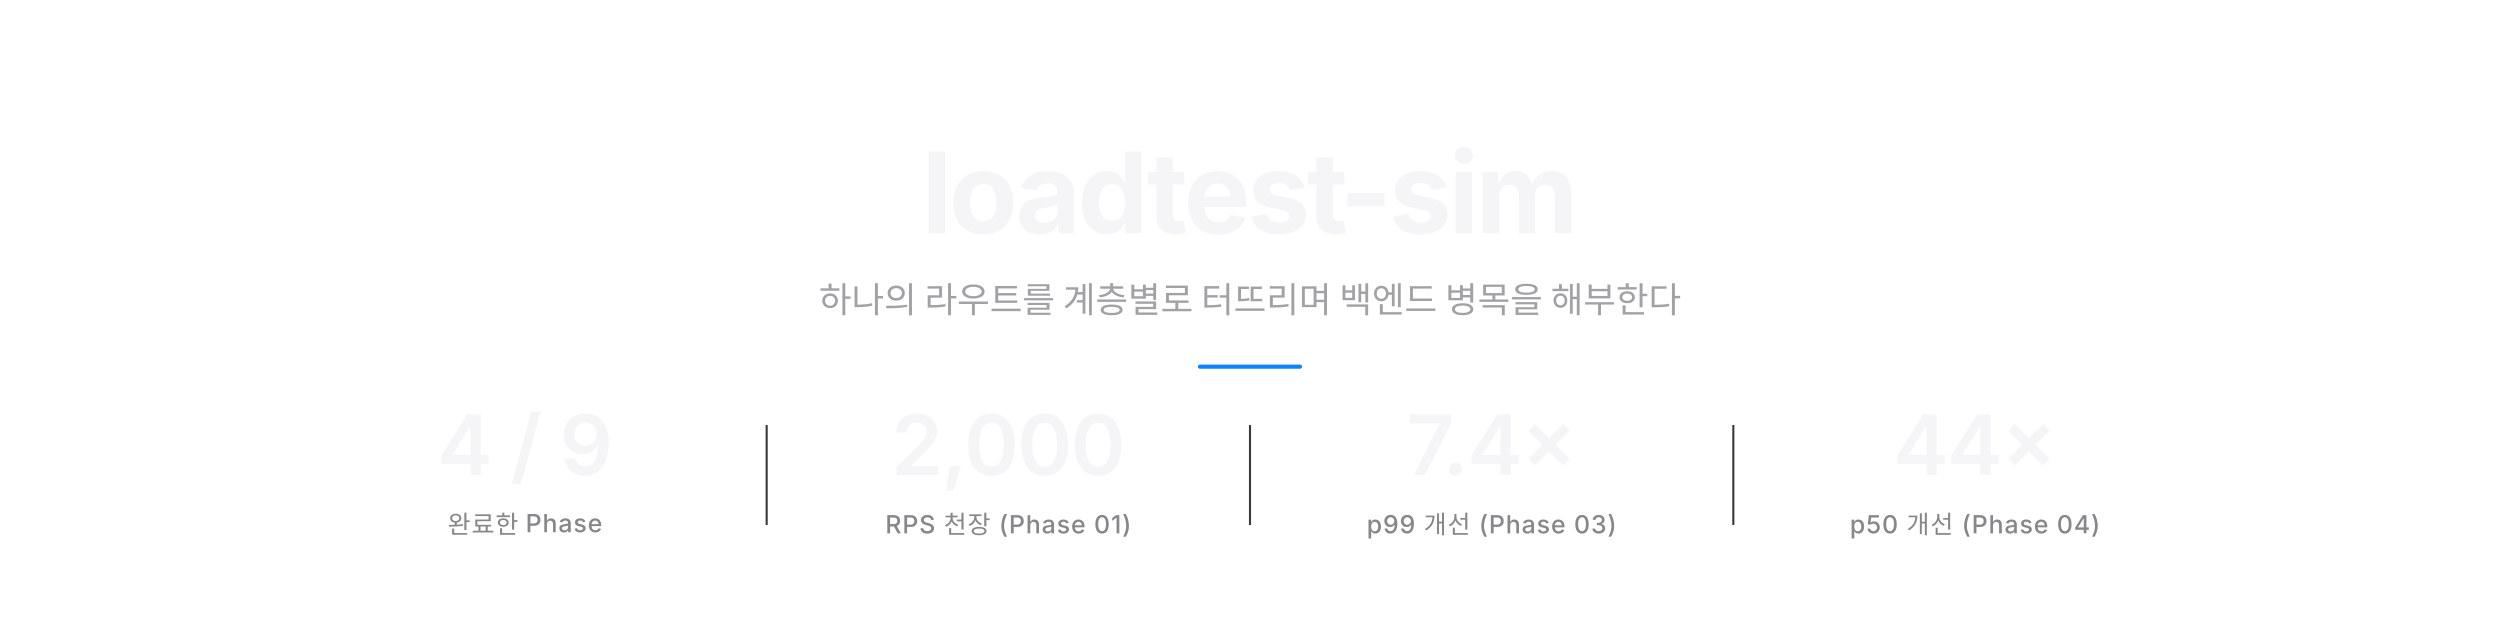
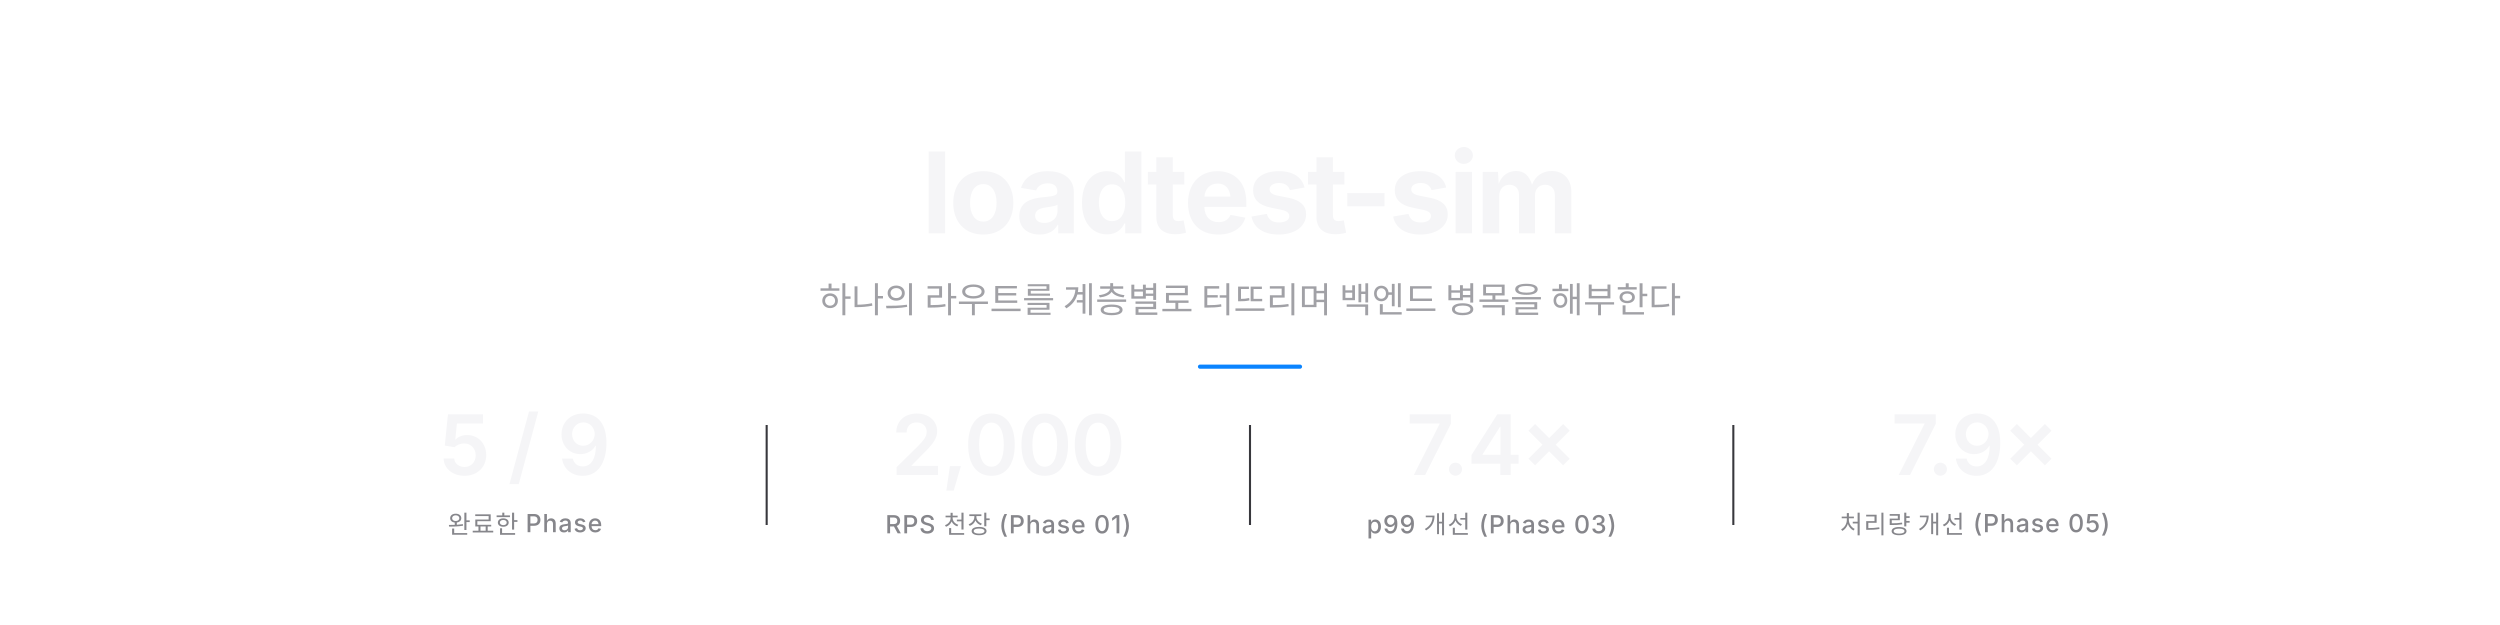
<svg xmlns="http://www.w3.org/2000/svg" viewBox="0 0 1200 300" width="1200" height="300" role="img" aria-label="loadtest-sim — 하나의 라우트를 계층별로 터뜨리며 백엔드 병목을 해부한다">
  <text x="600" y="112" font-family="-apple-system, BlinkMacSystemFont, 'Apple SD Gothic Neo', 'Segoe UI', 'Malgun Gothic', 'Noto Sans KR', system-ui, sans-serif" font-size="54" font-weight="700" letter-spacing="-1.6" fill="#f5f5f7" text-anchor="middle">loadtest​-sim</text>
  <text x="600" y="150" font-family="-apple-system, BlinkMacSystemFont, 'Apple SD Gothic Neo', 'Segoe UI', 'Malgun Gothic', 'Noto Sans KR', system-ui, sans-serif" font-size="17" font-weight="400" fill="#a1a1a6" text-anchor="middle">하나의 라우트를 계층별로 터뜨리며 백엔드 병목을 해부한다</text>
  <line x1="576" y1="176" x2="624" y2="176" stroke="#0a84ff" stroke-width="2" stroke-linecap="round" />
  <line x1="368" y1="204" x2="368" y2="252" stroke="#38383d" stroke-width="1" />
  <line x1="600" y1="204" x2="600" y2="252" stroke="#38383d" stroke-width="1" />
  <line x1="832" y1="204" x2="832" y2="252" stroke="#38383d" stroke-width="1" />
-   <text x="252" y="228" font-family="-apple-system, BlinkMacSystemFont, 'Apple SD Gothic Neo', 'Segoe UI', 'Malgun Gothic', 'Noto Sans KR', system-ui, sans-serif" font-size="40" font-weight="600" letter-spacing="-0.8" fill="#f5f5f7" text-anchor="middle">4 / 9</text>
+   <text x="252" y="228" font-family="-apple-system, BlinkMacSystemFont, 'Apple SD Gothic Neo', 'Segoe UI', 'Malgun Gothic', 'Noto Sans KR', system-ui, sans-serif" font-size="40" font-weight="600" letter-spacing="-0.8" fill="#f5f5f7" text-anchor="middle">5 / 9</text>
  <text x="252" y="256" font-family="-apple-system, BlinkMacSystemFont, 'Apple SD Gothic Neo', 'Segoe UI', 'Malgun Gothic', 'Noto Sans KR', system-ui, sans-serif" font-size="12" font-weight="500" letter-spacing="0.4" fill="#86868b" text-anchor="middle">완료한 Phase</text>
  <text x="484" y="228" font-family="-apple-system, BlinkMacSystemFont, 'Apple SD Gothic Neo', 'Segoe UI', 'Malgun Gothic', 'Noto Sans KR', system-ui, sans-serif" font-size="40" font-weight="600" letter-spacing="-0.8" fill="#f5f5f7" text-anchor="middle">2,000</text>
  <text x="484" y="256" font-family="-apple-system, BlinkMacSystemFont, 'Apple SD Gothic Neo', 'Segoe UI', 'Malgun Gothic', 'Noto Sans KR', system-ui, sans-serif" font-size="12" font-weight="500" letter-spacing="0.4" fill="#86868b" text-anchor="middle">RPS 천장 (Phase 01)</text>
  <text x="716" y="228" font-family="-apple-system, BlinkMacSystemFont, 'Apple SD Gothic Neo', 'Segoe UI', 'Malgun Gothic', 'Noto Sans KR', system-ui, sans-serif" font-size="40" font-weight="600" letter-spacing="-0.8" fill="#f5f5f7" text-anchor="middle">7.4×</text>
  <text x="716" y="256" font-family="-apple-system, BlinkMacSystemFont, 'Apple SD Gothic Neo', 'Segoe UI', 'Malgun Gothic', 'Noto Sans KR', system-ui, sans-serif" font-size="12" font-weight="500" letter-spacing="0.4" fill="#86868b" text-anchor="middle">p99 개선 (Phase 03)</text>
-   <text x="948" y="228" font-family="-apple-system, BlinkMacSystemFont, 'Apple SD Gothic Neo', 'Segoe UI', 'Malgun Gothic', 'Noto Sans KR', system-ui, sans-serif" font-size="40" font-weight="600" letter-spacing="-0.8" fill="#f5f5f7" text-anchor="middle">44×</text>
-   <text x="948" y="256" font-family="-apple-system, BlinkMacSystemFont, 'Apple SD Gothic Neo', 'Segoe UI', 'Malgun Gothic', 'Noto Sans KR', system-ui, sans-serif" font-size="12" font-weight="500" letter-spacing="0.4" fill="#86868b" text-anchor="middle">p50 개선 (Phase 04)</text>
+   <text x="948" y="228" font-family="-apple-system, BlinkMacSystemFont, 'Apple SD Gothic Neo', 'Segoe UI', 'Malgun Gothic', 'Noto Sans KR', system-ui, sans-serif" font-size="40" font-weight="600" letter-spacing="-0.8" fill="#f5f5f7" text-anchor="middle">7.9×</text>
+   <text x="948" y="256" font-family="-apple-system, BlinkMacSystemFont, 'Apple SD Gothic Neo', 'Segoe UI', 'Malgun Gothic', 'Noto Sans KR', system-ui, sans-serif" font-size="12" font-weight="500" letter-spacing="0.4" fill="#86868b" text-anchor="middle">처리량 개선 (Phase 05)</text>
</svg>
